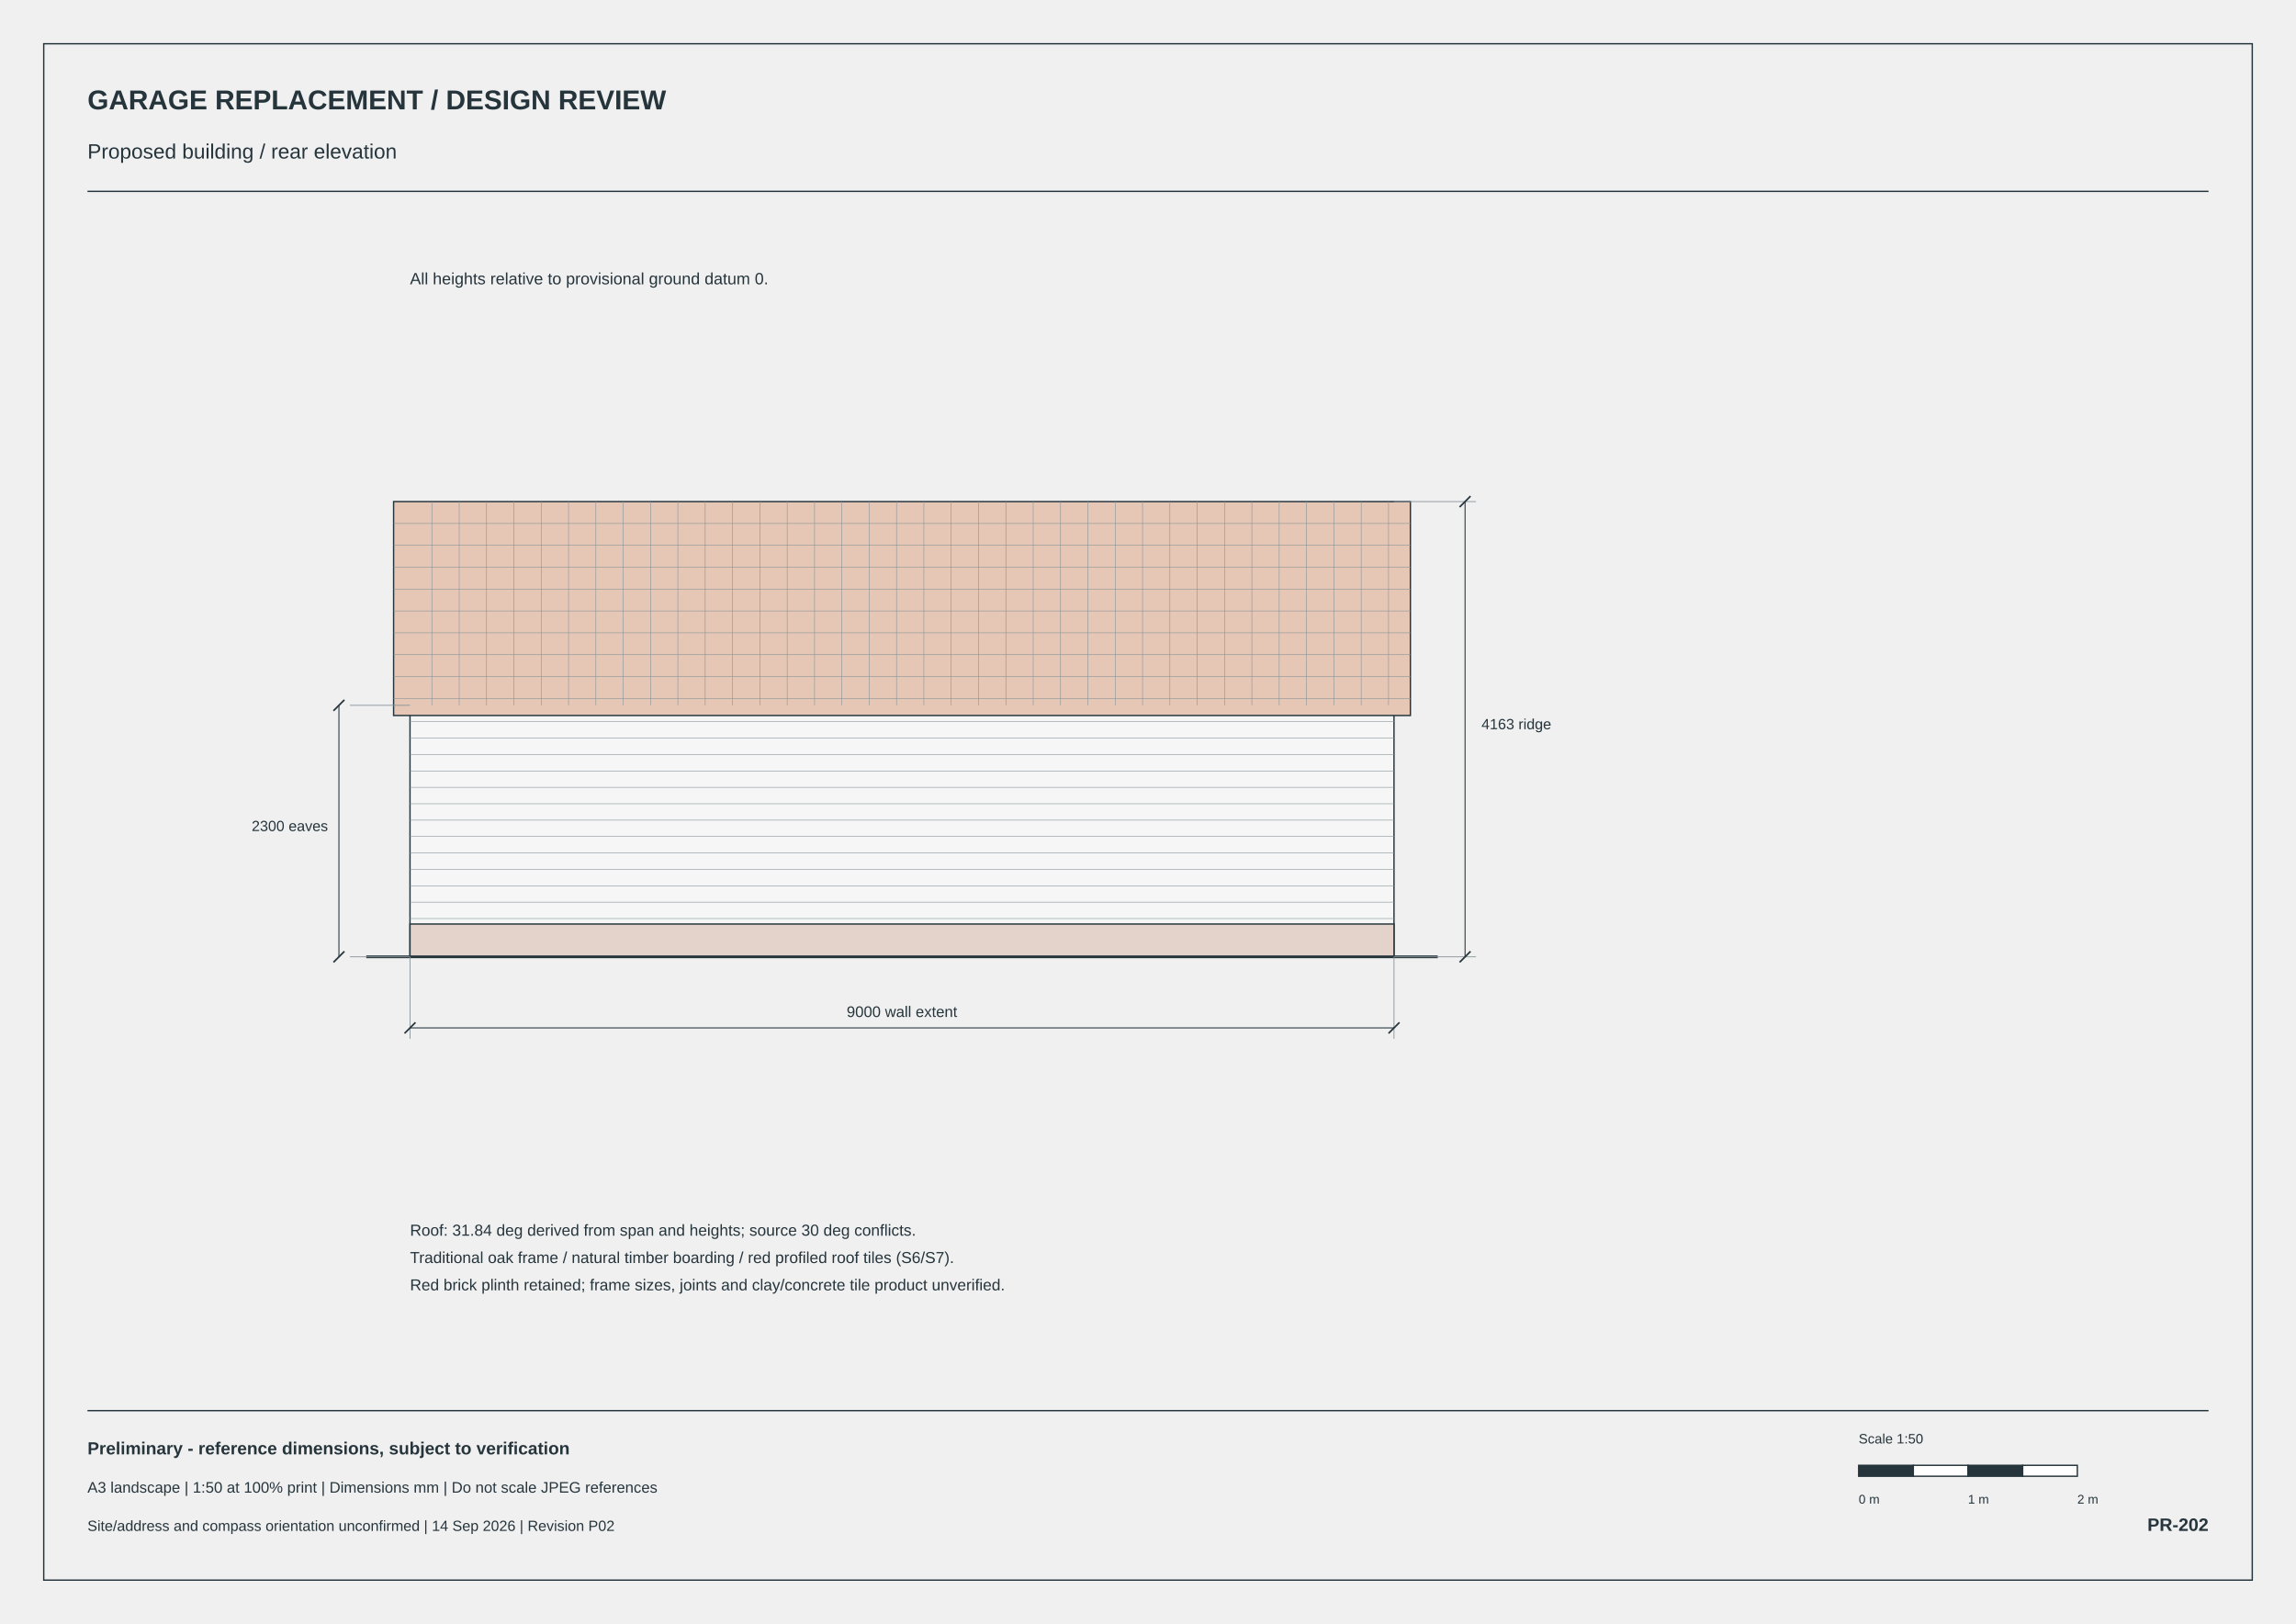
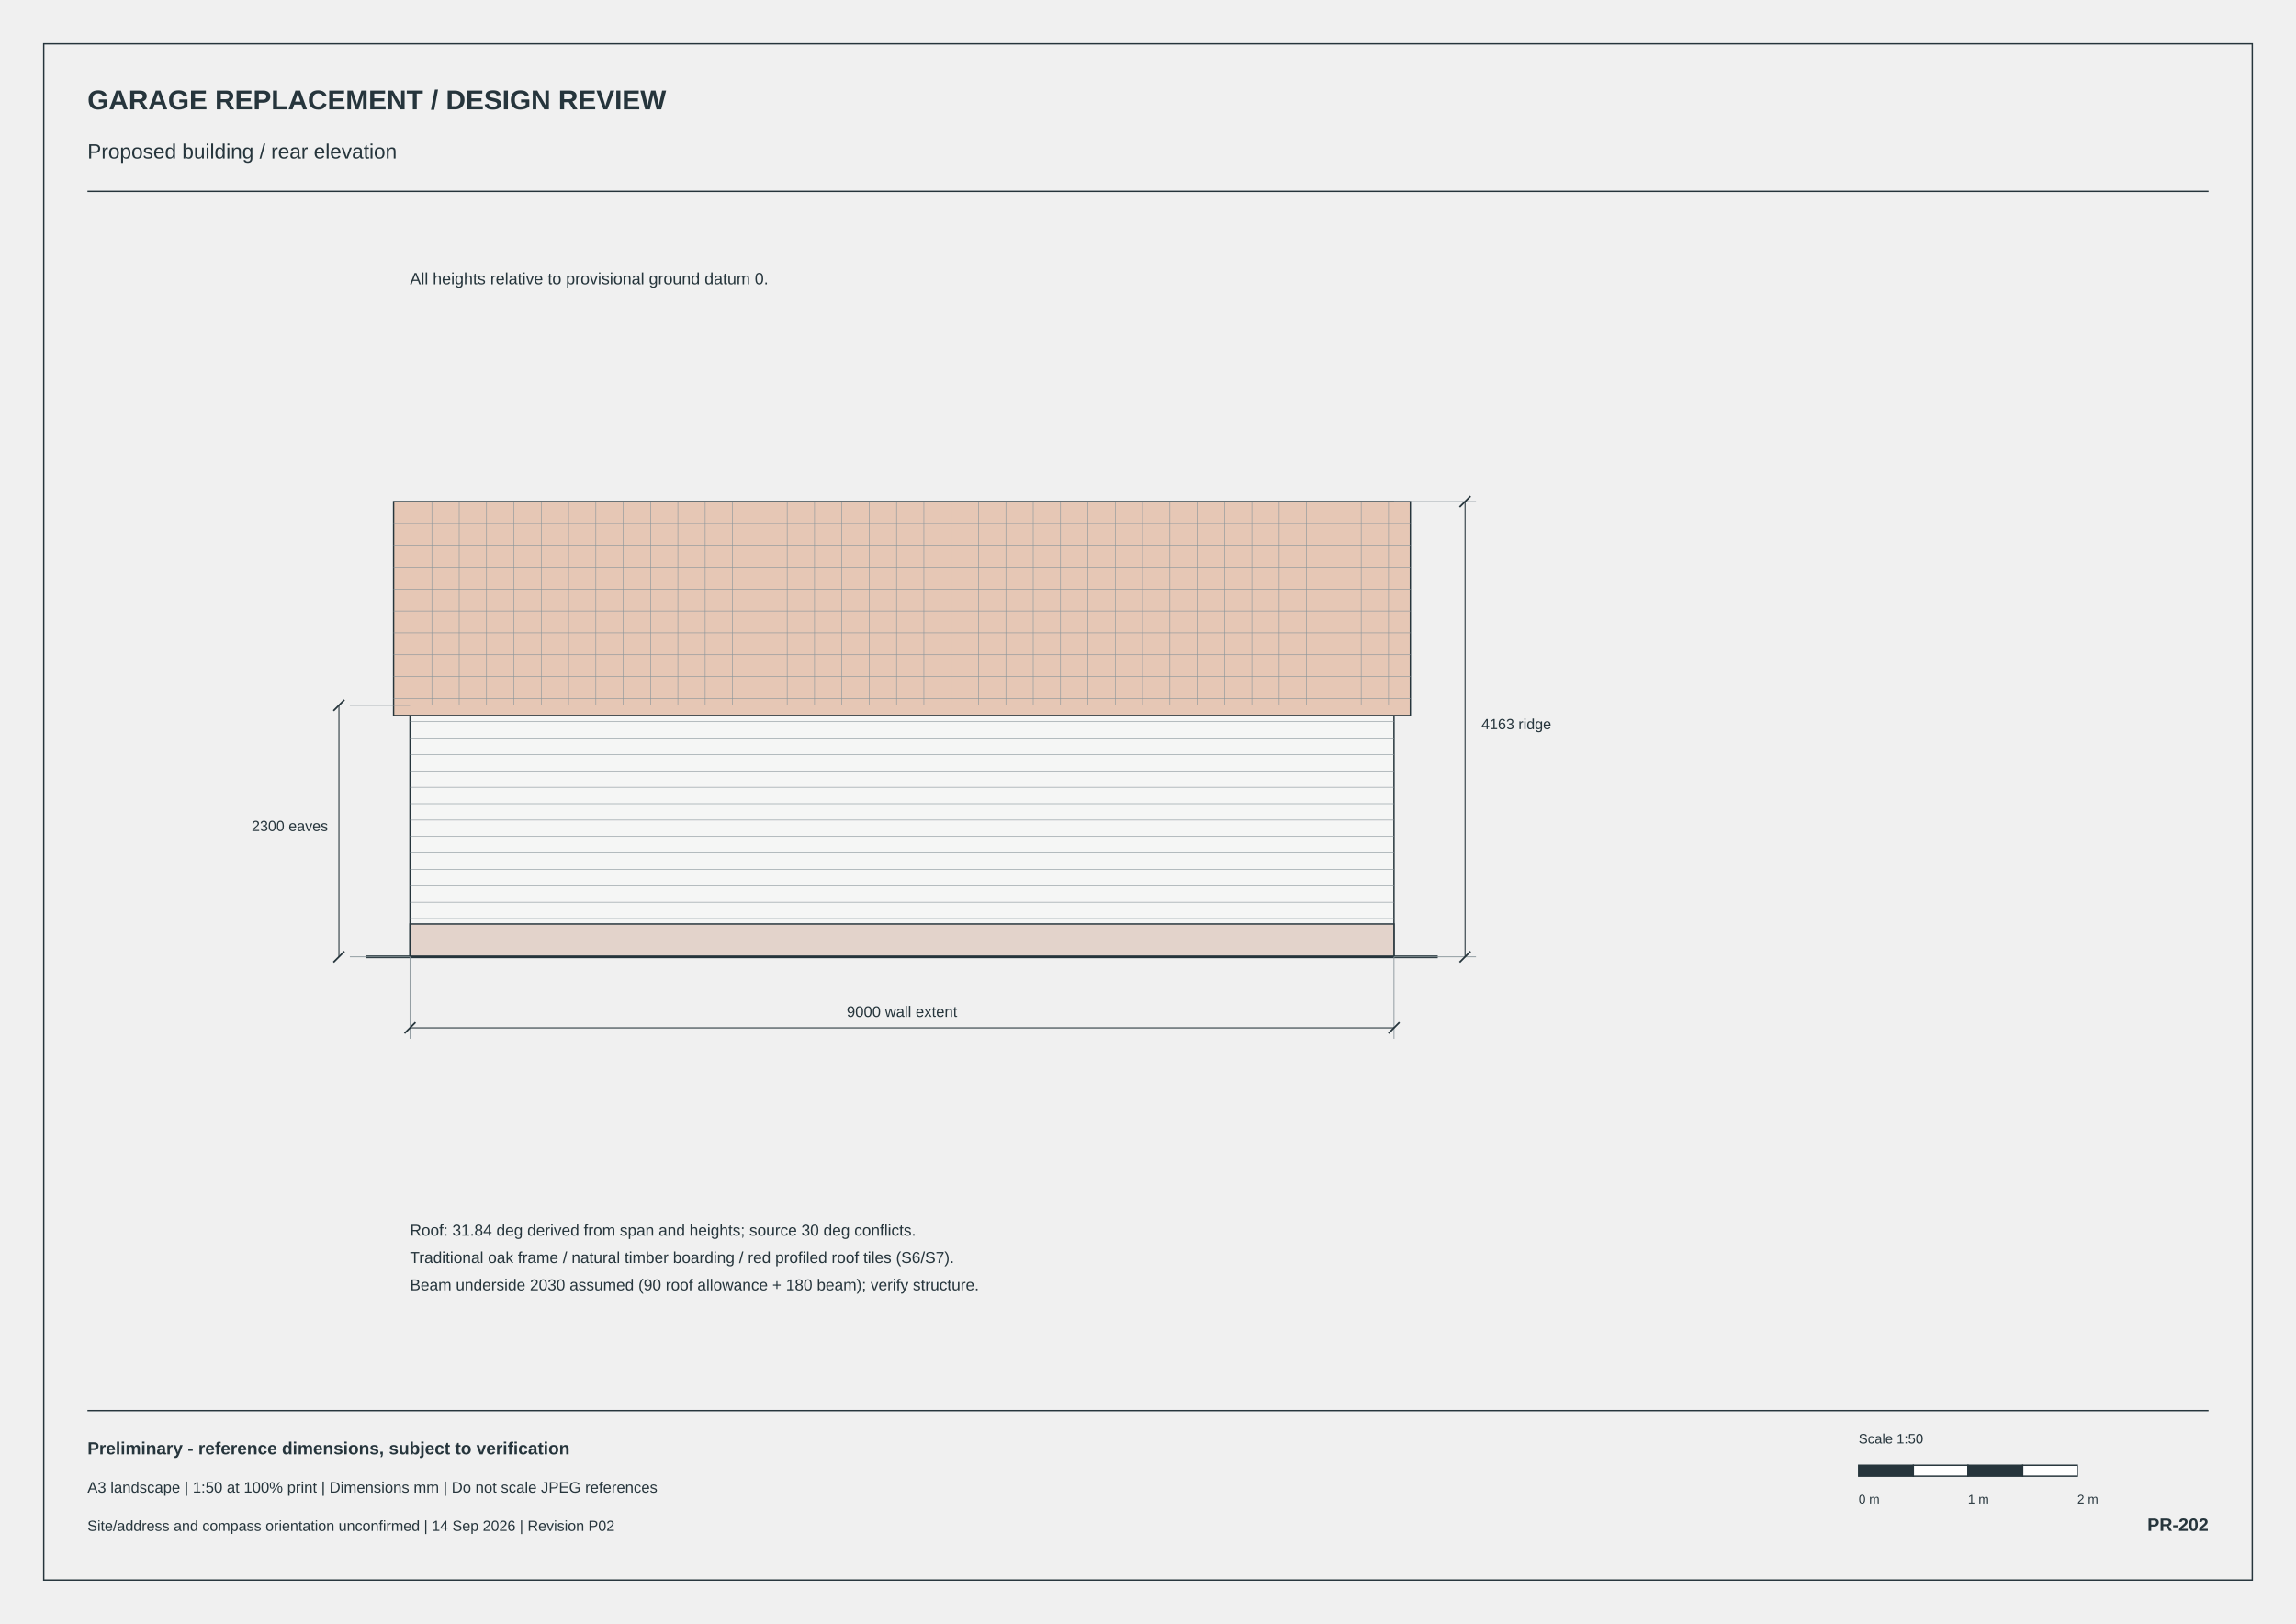
<svg xmlns="http://www.w3.org/2000/svg" width="420mm" height="297mm" viewBox="0 0 420 297">
  <polygon points="8,8 412,8 412,289 8,289" fill="none" stroke="#26353c" stroke-width="0.25" />
  <text x="16" y="20" font-family="Arial, sans-serif" font-size="5" text-anchor="start" font-weight="bold" fill="#26353c">GARAGE REPLACEMENT / DESIGN REVIEW</text>
  <text x="16" y="29" font-family="Arial, sans-serif" font-size="3.8" text-anchor="start" font-weight="normal" fill="#26353c">Proposed building / rear elevation</text>
  <line x1="16" y1="35" x2="404" y2="35" stroke="#26353c" stroke-width="0.25" />
  <line x1="16" y1="258" x2="404" y2="258" stroke="#26353c" stroke-width="0.25" />
  <text x="16" y="266" font-family="Arial, sans-serif" font-size="3.2" text-anchor="start" font-weight="bold" fill="#26353c">Preliminary - reference dimensions, subject to verification</text>
  <text x="16" y="273" font-family="Arial, sans-serif" font-size="2.8" text-anchor="start" font-weight="normal" fill="#26353c">A3 landscape | 1:50 at 100% print | Dimensions mm | Do not scale JPEG references</text>
  <text x="16" y="280" font-family="Arial, sans-serif" font-size="2.7" text-anchor="start" font-weight="normal" fill="#26353c">Site/address and compass orientation unconfirmed | 14 Sep 2026 | Revision P02</text>
  <text x="404" y="280" font-family="Arial, sans-serif" font-size="3.3" text-anchor="end" font-weight="bold" fill="#26353c">PR-202</text>
  <text x="340" y="264" font-family="Arial, sans-serif" font-size="2.5" text-anchor="start" font-weight="normal" fill="#26353c">Scale 1:50</text>
  <polygon points="340,268 350,268 350,270 340,270" fill="#26353c" stroke="#26353c" stroke-width="0.25" />
  <polygon points="350,268 360,268 360,270 350,270" fill="#ffffff" stroke="#26353c" stroke-width="0.25" />
  <polygon points="360,268 370,268 370,270 360,270" fill="#26353c" stroke="#26353c" stroke-width="0.25" />
  <polygon points="370,268 380,268 380,270 370,270" fill="#ffffff" stroke="#26353c" stroke-width="0.25" />
  <text x="340" y="275" font-family="Arial, sans-serif" font-size="2.3" text-anchor="start" font-weight="normal" fill="#26353c">0 m</text>
  <text x="360" y="275" font-family="Arial, sans-serif" font-size="2.3" text-anchor="start" font-weight="normal" fill="#26353c">1 m</text>
  <text x="380" y="275" font-family="Arial, sans-serif" font-size="2.3" text-anchor="start" font-weight="normal" fill="#26353c">2 m</text>
  <polygon points="75,129.0 255.0,129.0 255.0,175.0 75,175.0" fill="#f5f6f5" stroke="#26353c" stroke-width="0.25" />
  <line x1="75" y1="132.0" x2="255.0" y2="132.0" stroke="#879399" stroke-width="0.1" />
  <line x1="75" y1="135.0" x2="255.0" y2="135.0" stroke="#879399" stroke-width="0.1" />
  <line x1="75" y1="138.0" x2="255.0" y2="138.0" stroke="#879399" stroke-width="0.1" />
  <line x1="75" y1="141.0" x2="255.0" y2="141.0" stroke="#879399" stroke-width="0.1" />
  <line x1="75" y1="144.0" x2="255.0" y2="144.0" stroke="#879399" stroke-width="0.1" />
  <line x1="75" y1="147.0" x2="255.0" y2="147.0" stroke="#879399" stroke-width="0.1" />
  <line x1="75" y1="150.0" x2="255.0" y2="150.0" stroke="#879399" stroke-width="0.1" />
  <line x1="75" y1="153.0" x2="255.0" y2="153.0" stroke="#879399" stroke-width="0.1" />
  <line x1="75" y1="156.0" x2="255.0" y2="156.0" stroke="#879399" stroke-width="0.1" />
  <line x1="75" y1="159.0" x2="255.0" y2="159.0" stroke="#879399" stroke-width="0.1" />
  <line x1="75" y1="162.0" x2="255.0" y2="162.0" stroke="#879399" stroke-width="0.1" />
  <line x1="75" y1="165.0" x2="255.0" y2="165.0" stroke="#879399" stroke-width="0.1" />
  <line x1="75" y1="168.0" x2="255.0" y2="168.0" stroke="#879399" stroke-width="0.1" />
  <line x1="75" y1="171.0" x2="255.0" y2="171.0" stroke="#879399" stroke-width="0.1" />
  <line x1="75" y1="174.0" x2="255.0" y2="174.0" stroke="#879399" stroke-width="0.1" />
  <polygon points="72.0,91.74 258.0,91.74 258.0,130.863 72.0,130.863" fill="#e6c7b5" stroke="#26353c" stroke-width="0.25" />
  <line x1="79" y1="91.74" x2="79" y2="129.0" stroke="#879399" stroke-width="0.1" />
  <line x1="84" y1="91.74" x2="84" y2="129.0" stroke="#879399" stroke-width="0.1" />
  <line x1="89" y1="91.74" x2="89" y2="129.0" stroke="#879399" stroke-width="0.1" />
  <line x1="94" y1="91.74" x2="94" y2="129.0" stroke="#879399" stroke-width="0.1" />
  <line x1="99" y1="91.74" x2="99" y2="129.0" stroke="#879399" stroke-width="0.1" />
  <line x1="104" y1="91.74" x2="104" y2="129.0" stroke="#879399" stroke-width="0.1" />
  <line x1="109" y1="91.74" x2="109" y2="129.0" stroke="#879399" stroke-width="0.1" />
  <line x1="114" y1="91.74" x2="114" y2="129.0" stroke="#879399" stroke-width="0.1" />
  <line x1="119" y1="91.74" x2="119" y2="129.0" stroke="#879399" stroke-width="0.1" />
  <line x1="124" y1="91.74" x2="124" y2="129.0" stroke="#879399" stroke-width="0.1" />
  <line x1="129" y1="91.74" x2="129" y2="129.0" stroke="#879399" stroke-width="0.1" />
  <line x1="134" y1="91.74" x2="134" y2="129.0" stroke="#879399" stroke-width="0.1" />
  <line x1="139" y1="91.74" x2="139" y2="129.0" stroke="#879399" stroke-width="0.1" />
  <line x1="144" y1="91.74" x2="144" y2="129.0" stroke="#879399" stroke-width="0.1" />
  <line x1="149" y1="91.74" x2="149" y2="129.0" stroke="#879399" stroke-width="0.1" />
  <line x1="154" y1="91.74" x2="154" y2="129.0" stroke="#879399" stroke-width="0.1" />
  <line x1="159" y1="91.74" x2="159" y2="129.0" stroke="#879399" stroke-width="0.1" />
  <line x1="164" y1="91.74" x2="164" y2="129.0" stroke="#879399" stroke-width="0.1" />
  <line x1="169" y1="91.74" x2="169" y2="129.0" stroke="#879399" stroke-width="0.1" />
  <line x1="174" y1="91.74" x2="174" y2="129.0" stroke="#879399" stroke-width="0.1" />
  <line x1="179" y1="91.74" x2="179" y2="129.0" stroke="#879399" stroke-width="0.1" />
  <line x1="184" y1="91.74" x2="184" y2="129.0" stroke="#879399" stroke-width="0.1" />
  <line x1="189" y1="91.74" x2="189" y2="129.0" stroke="#879399" stroke-width="0.1" />
  <line x1="194" y1="91.74" x2="194" y2="129.0" stroke="#879399" stroke-width="0.1" />
  <line x1="199" y1="91.74" x2="199" y2="129.0" stroke="#879399" stroke-width="0.1" />
  <line x1="204" y1="91.74" x2="204" y2="129.0" stroke="#879399" stroke-width="0.1" />
  <line x1="209" y1="91.74" x2="209" y2="129.0" stroke="#879399" stroke-width="0.1" />
  <line x1="214" y1="91.74" x2="214" y2="129.0" stroke="#879399" stroke-width="0.1" />
  <line x1="219" y1="91.74" x2="219" y2="129.0" stroke="#879399" stroke-width="0.1" />
  <line x1="224" y1="91.74" x2="224" y2="129.0" stroke="#879399" stroke-width="0.1" />
  <line x1="229" y1="91.74" x2="229" y2="129.0" stroke="#879399" stroke-width="0.1" />
  <line x1="234" y1="91.74" x2="234" y2="129.0" stroke="#879399" stroke-width="0.1" />
  <line x1="239" y1="91.74" x2="239" y2="129.0" stroke="#879399" stroke-width="0.1" />
  <line x1="244" y1="91.74" x2="244" y2="129.0" stroke="#879399" stroke-width="0.1" />
  <line x1="249" y1="91.74" x2="249" y2="129.0" stroke="#879399" stroke-width="0.1" />
  <line x1="254" y1="91.74" x2="254" y2="129.0" stroke="#879399" stroke-width="0.1" />
  <line x1="72.0" y1="95.74" x2="258.0" y2="95.74" stroke="#879399" stroke-width="0.1" />
  <line x1="72.0" y1="99.74" x2="258.0" y2="99.74" stroke="#879399" stroke-width="0.1" />
  <line x1="72.0" y1="103.74" x2="258.0" y2="103.74" stroke="#879399" stroke-width="0.1" />
  <line x1="72.0" y1="107.74" x2="258.0" y2="107.74" stroke="#879399" stroke-width="0.1" />
  <line x1="72.0" y1="111.74" x2="258.0" y2="111.74" stroke="#879399" stroke-width="0.1" />
  <line x1="72.0" y1="115.74" x2="258.0" y2="115.74" stroke="#879399" stroke-width="0.1" />
  <line x1="72.0" y1="119.74" x2="258.0" y2="119.74" stroke="#879399" stroke-width="0.1" />
  <line x1="72.0" y1="123.74" x2="258.0" y2="123.74" stroke="#879399" stroke-width="0.1" />
  <line x1="72.0" y1="127.74" x2="258.0" y2="127.74" stroke="#879399" stroke-width="0.1" />
  <polygon points="75,169.0 255.0,169.0 255.0,175.0 75,175.0" fill="#e3d3cb" stroke="#26353c" stroke-width="0.25" />
  <line x1="67" y1="175" x2="263.0" y2="175" stroke="#26353c" stroke-width="0.5" />
  <line x1="75" y1="175" x2="75" y2="190" stroke="#879399" stroke-width="0.15" />
  <line x1="74" y1="189" x2="76" y2="187" stroke="#26353c" stroke-width="0.3" />
  <line x1="255.0" y1="175" x2="255.0" y2="190" stroke="#879399" stroke-width="0.15" />
  <line x1="254.0" y1="189" x2="256.0" y2="187" stroke="#26353c" stroke-width="0.3" />
  <line x1="75" y1="188" x2="255.0" y2="188" stroke="#26353c" stroke-width="0.18" />
  <text x="165.0" y="186" font-family="Arial, sans-serif" font-size="2.8" text-anchor="middle" font-weight="normal" fill="#26353c">9000 wall extent</text>
  <line x1="255.0" y1="91.74" x2="270.0" y2="91.74" stroke="#879399" stroke-width="0.15" />
  <line x1="267.0" y1="92.74" x2="269.0" y2="90.74" stroke="#26353c" stroke-width="0.3" />
  <line x1="255.0" y1="175" x2="270.0" y2="175" stroke="#879399" stroke-width="0.15" />
  <line x1="267.0" y1="176" x2="269.0" y2="174" stroke="#26353c" stroke-width="0.3" />
  <line x1="268.0" y1="91.74" x2="268.0" y2="175" stroke="#26353c" stroke-width="0.18" />
  <text x="271.0" y="133.37" font-family="Arial, sans-serif" font-size="2.7" text-anchor="start" font-weight="normal" fill="#26353c">4163 ridge</text>
  <line x1="75" y1="129.0" x2="64" y2="129.0" stroke="#879399" stroke-width="0.15" />
  <line x1="61" y1="130.0" x2="63" y2="128.0" stroke="#26353c" stroke-width="0.3" />
  <line x1="75" y1="175" x2="64" y2="175" stroke="#879399" stroke-width="0.15" />
  <line x1="61" y1="176" x2="63" y2="174" stroke="#26353c" stroke-width="0.3" />
  <line x1="62" y1="129.0" x2="62" y2="175" stroke="#26353c" stroke-width="0.18" />
  <text x="60" y="152.0" font-family="Arial, sans-serif" font-size="2.7" text-anchor="end" font-weight="normal" fill="#26353c">2300 eaves</text>
  <text x="75" y="52" font-family="Arial, sans-serif" font-size="3" text-anchor="start" font-weight="normal" fill="#26353c">All heights relative to provisional ground datum 0.</text>
  <text x="75" y="226" font-family="Arial, sans-serif" font-size="2.9" text-anchor="start" font-weight="normal" fill="#26353c">Roof: 31.84 deg derived from span and heights; source 30 deg conflicts.</text>
  <text x="75" y="231" font-family="Arial, sans-serif" font-size="2.9" text-anchor="start" font-weight="normal" fill="#26353c">Traditional oak frame / natural timber boarding / red profiled roof tiles (S6/S7).</text>
-   <text x="75" y="236" font-family="Arial, sans-serif" font-size="2.9" text-anchor="start" font-weight="normal" fill="#26353c">Red brick plinth retained; frame sizes, joints and clay/concrete tile product unverified.</text>
+   <text x="75" y="236" font-family="Arial, sans-serif" font-size="2.9" text-anchor="start" font-weight="normal" fill="#26353c">Beam underside 2030 assumed (90 roof allowance + 180 beam); verify structure.</text>
</svg>
